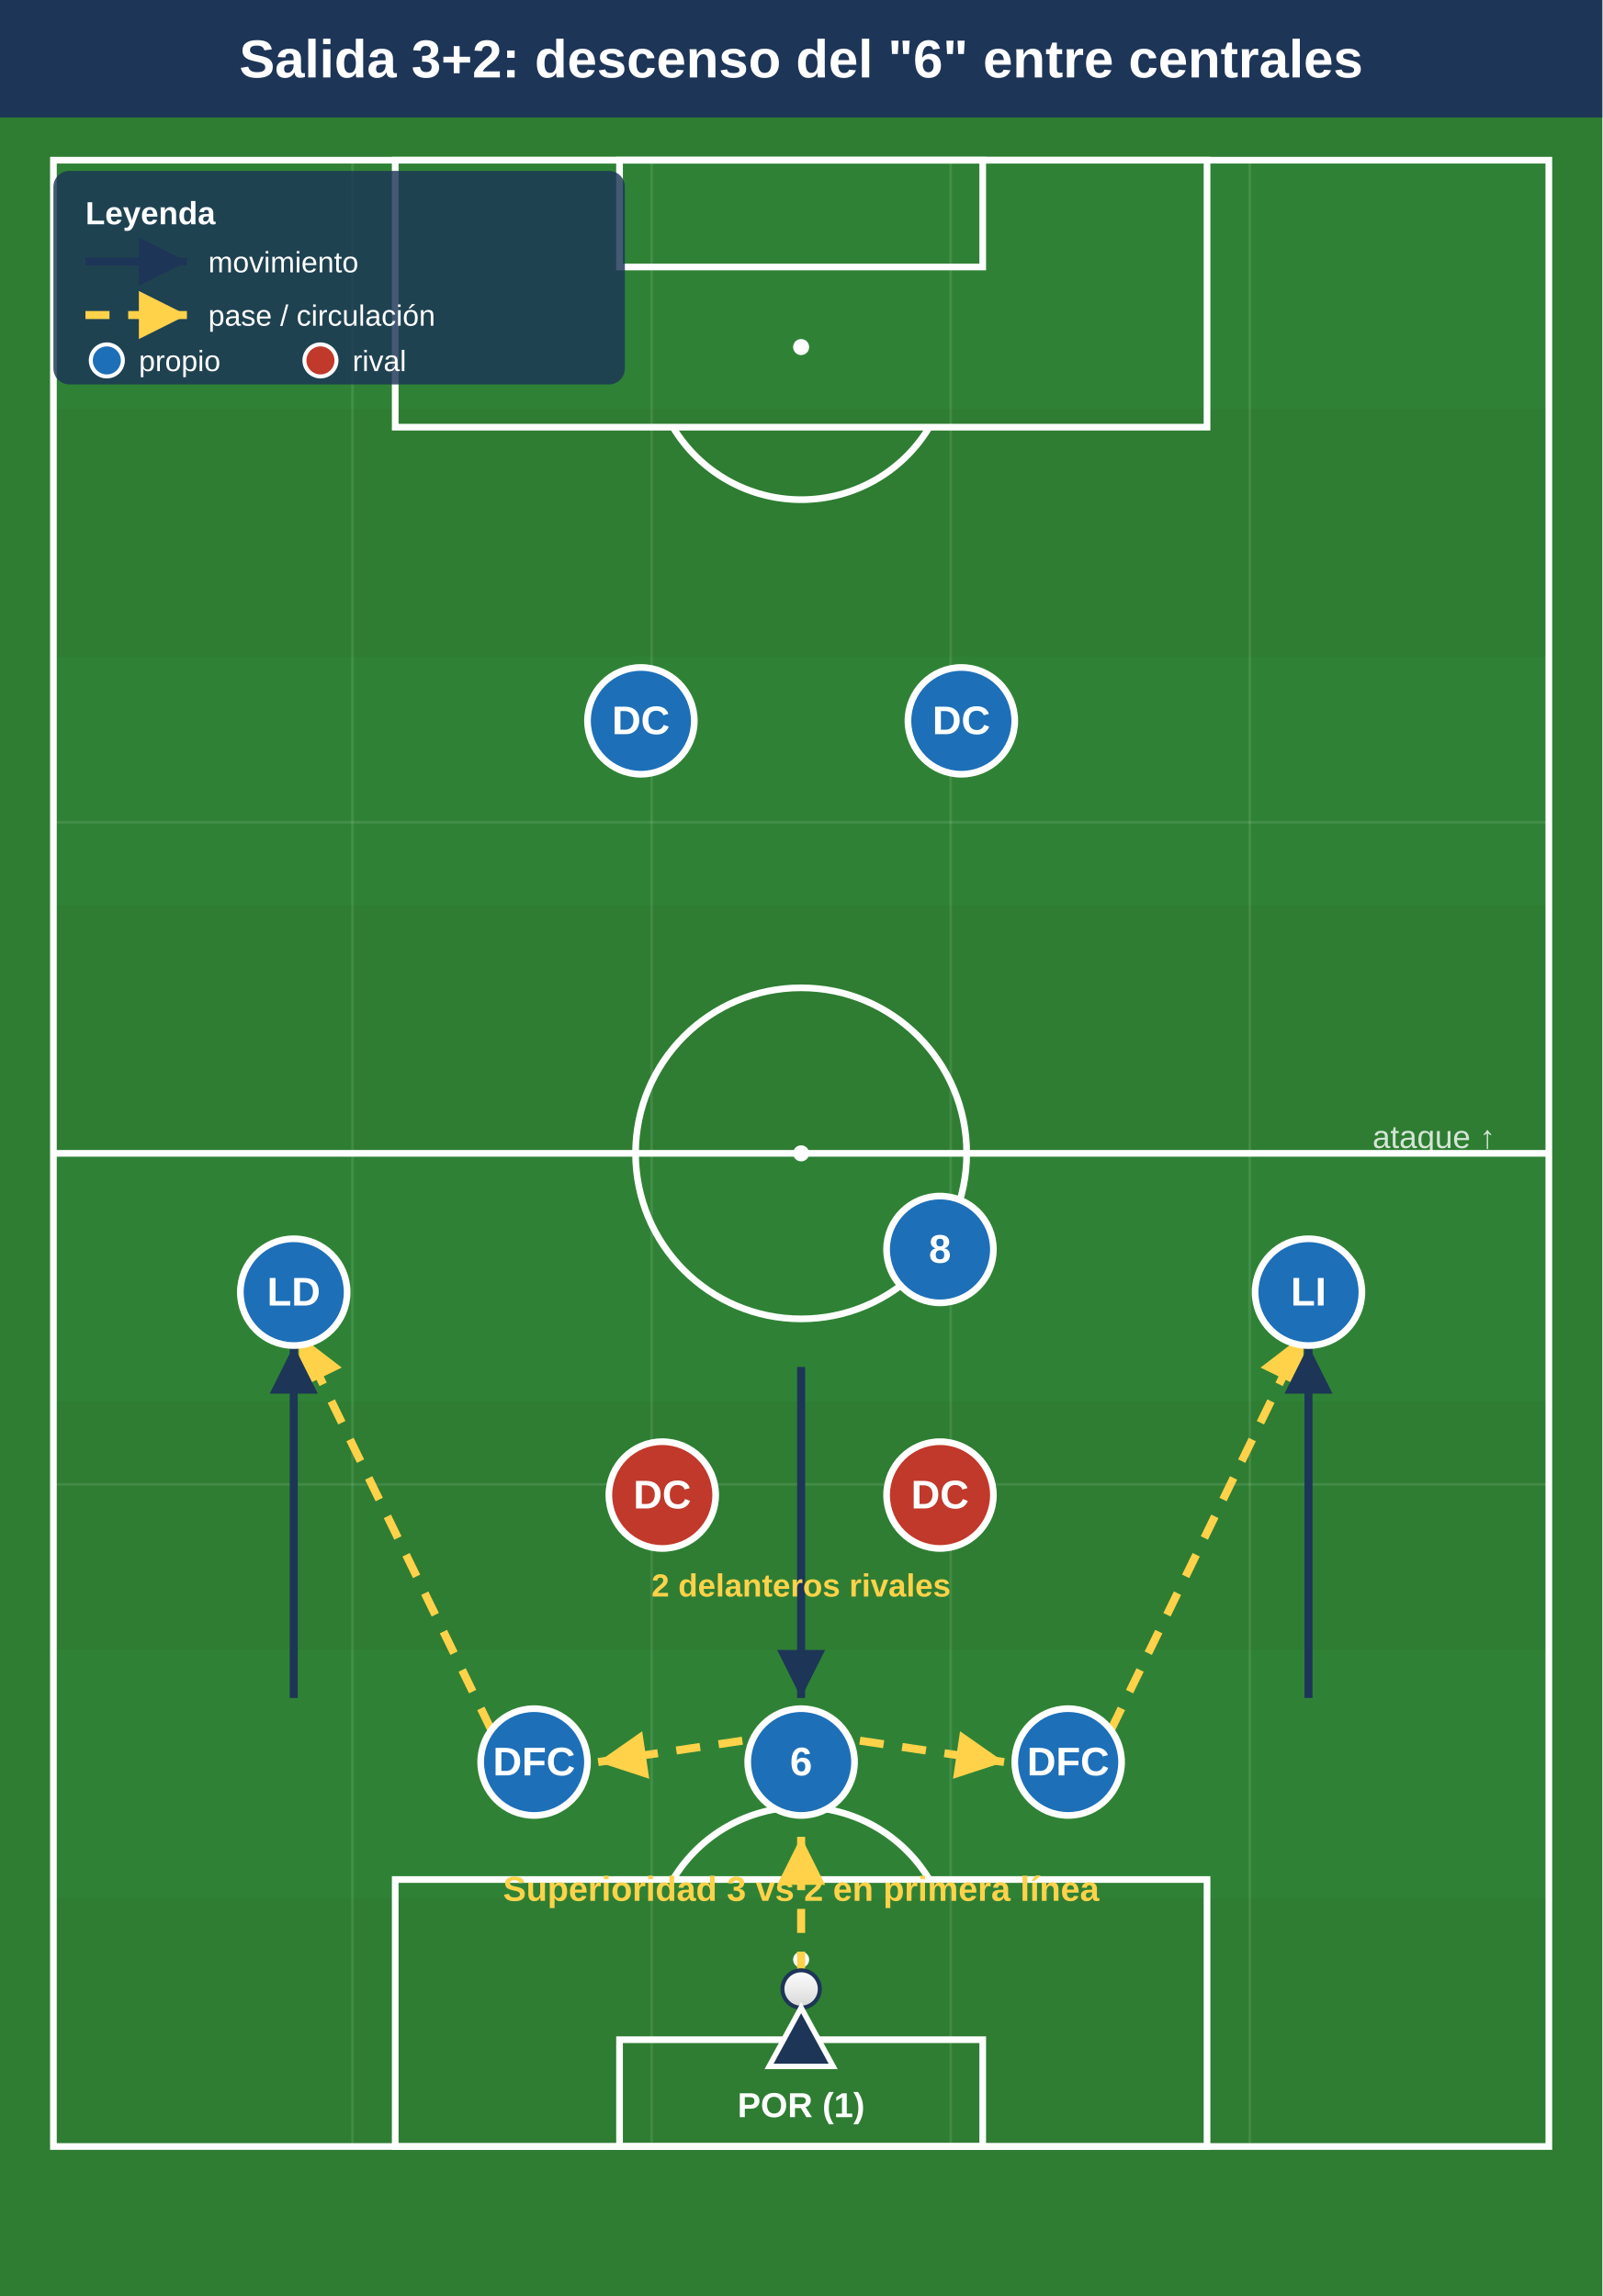
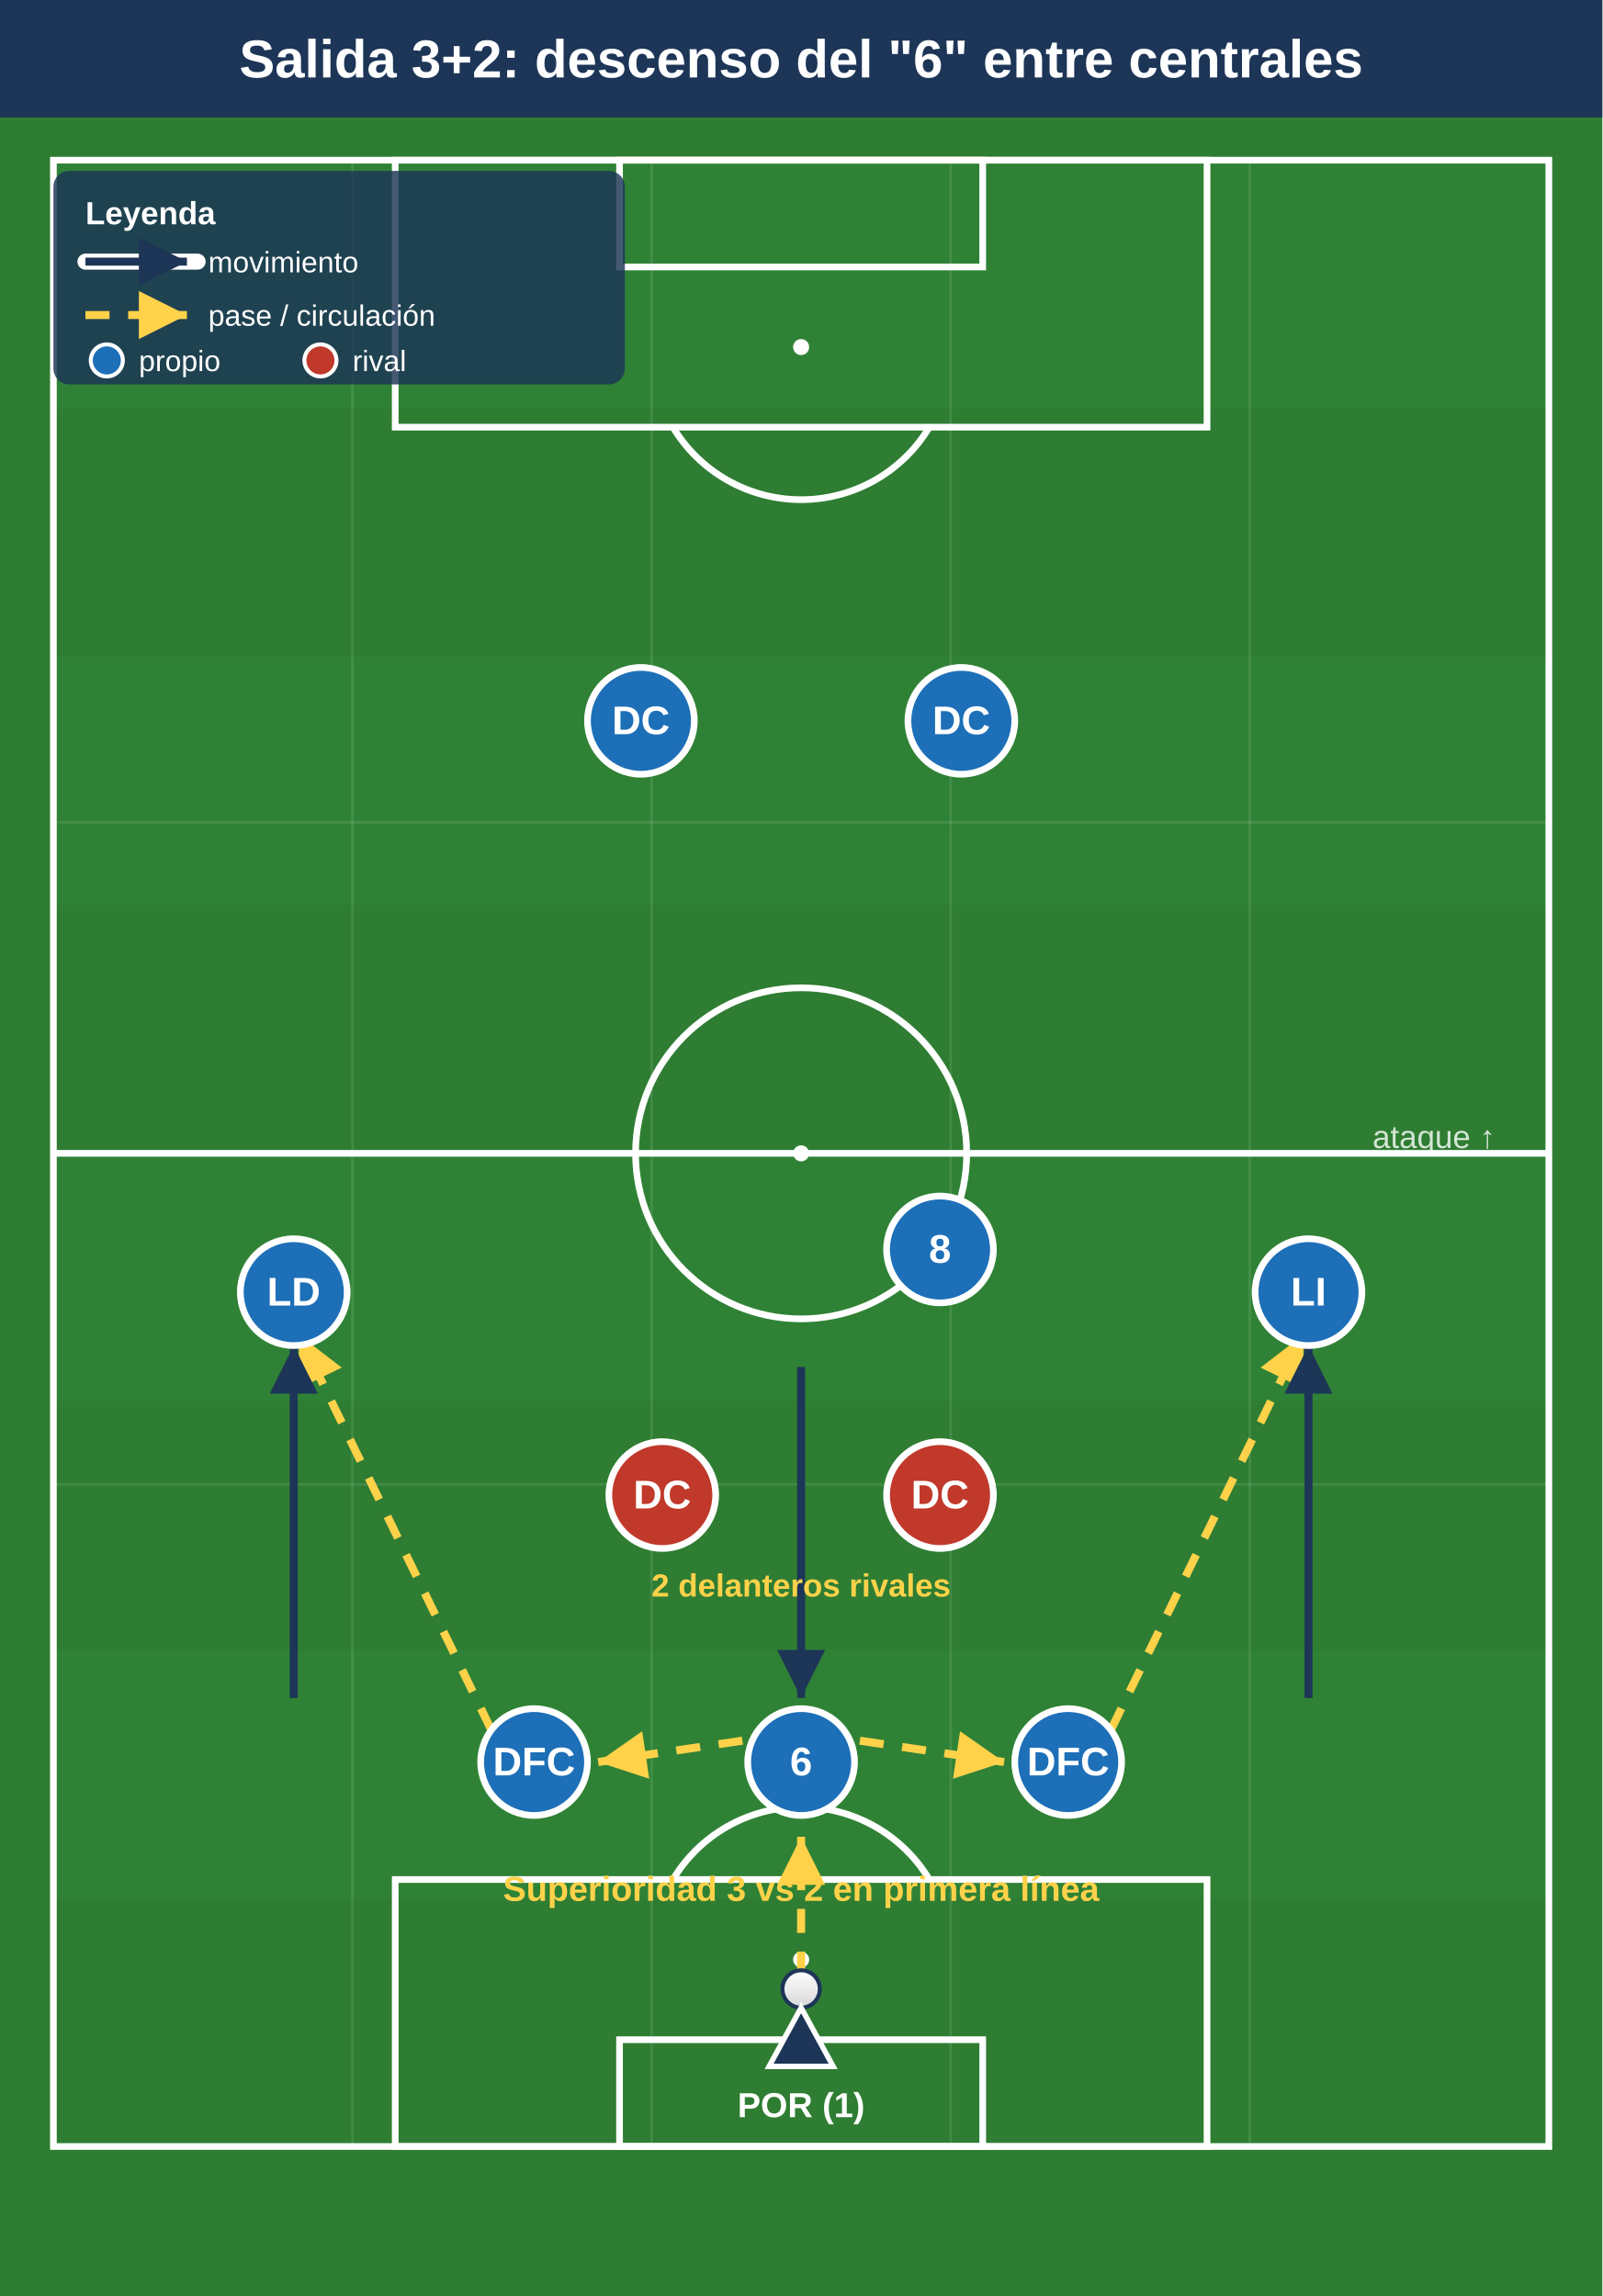
<svg xmlns="http://www.w3.org/2000/svg" viewBox="0 0 600 860" font-family="'Segoe UI', Arial, sans-serif">
  <defs>
    <marker id="arrow" markerWidth="9" markerHeight="9" refX="6" refY="3" orient="auto" markerUnits="strokeWidth">
      <path d="M0,0 L6,3 L0,6 Z" fill="#1d3557" />
    </marker>
    <marker id="arrowPass" markerWidth="9" markerHeight="9" refX="6" refY="3" orient="auto" markerUnits="strokeWidth">
      <path d="M0,0 L6,3 L0,6 Z" fill="#ffd24a" />
    </marker>
    <linearGradient id="ball" x1="0" y1="0" x2="0" y2="1">
      <stop offset="0%" stop-color="#ffffff" />
      <stop offset="100%" stop-color="#d8d8d8" />
    </linearGradient>
  </defs>
  <rect x="0" y="0" width="600" height="860" fill="#2e7d32" />
  <g fill="#2f8235">
    <rect x="20" y="60" width="560" height="93" />
    <rect x="20" y="246" width="560" height="93" />
    <rect x="20" y="432" width="560" height="93" />
    <rect x="20" y="618" width="560" height="93" />
  </g>
  <g stroke="#ffffff" stroke-opacity="0.10" stroke-width="1">
    <line x1="132" y1="60" x2="132" y2="804" />
    <line x1="244" y1="60" x2="244" y2="804" />
    <line x1="356" y1="60" x2="356" y2="804" />
    <line x1="468" y1="60" x2="468" y2="804" />
  </g>
  <g stroke="#ffffff" stroke-opacity="0.10" stroke-width="1">
    <line x1="20" y1="308" x2="580" y2="308" />
    <line x1="20" y1="556" x2="580" y2="556" />
  </g>
  <g fill="none" stroke="#ffffff" stroke-width="2.5">
    <rect x="20" y="60" width="560" height="744" />
    <line x1="20" y1="432" x2="580" y2="432" />
    <circle cx="300" cy="432" r="62" />
    <rect x="148" y="60" width="304" height="100" />
    <rect x="232" y="60" width="136" height="40" />
    <rect x="148" y="704" width="304" height="100" />
    <rect x="232" y="764" width="136" height="40" />
  </g>
  <g fill="#ffffff">
    <circle cx="300" cy="432" r="3" />
    <circle cx="300" cy="130" r="3" />
    <circle cx="300" cy="734" r="3" />
  </g>
  <path d="M252,160 A56,56 0 0 0 348,160" fill="none" stroke="#ffffff" stroke-width="2.5" />
  <path d="M252,704 A56,56 0 0 1 348,704" fill="none" stroke="#ffffff" stroke-width="2.5" />
  <rect x="0" y="0" width="600" height="44" fill="#1d3557" />
  <text x="300" y="29" fill="#ffffff" font-size="20" font-weight="700" text-anchor="middle">Salida 3+2: descenso del "6" entre centrales</text>
  <text x="560" y="430" fill="#ffffff" font-size="12" text-anchor="end" opacity="0.8">ataque ↑</text>
  <g fill="none" stroke="#ffd24a" stroke-width="3" stroke-dasharray="9 7" marker-end="url(#arrowPass)">
    <line x1="300" y1="740" x2="300" y2="688" />
    <line x1="278" y1="652" x2="224" y2="660" />
    <line x1="322" y1="652" x2="376" y2="660" />
    <line x1="184" y1="648" x2="112" y2="500" />
    <line x1="416" y1="648" x2="488" y2="500" />
  </g>
  <g fill="none" stroke="#1d3557" stroke-width="3" marker-end="url(#arrow)">
    <line x1="300" y1="512" x2="300" y2="636" />
    <line x1="110" y1="636" x2="110" y2="504" />
    <line x1="490" y1="636" x2="490" y2="504" />
  </g>
  <g font-size="15" font-weight="700" text-anchor="middle">
    <circle cx="248" cy="560" r="20" fill="#c0392b" stroke="#ffffff" stroke-width="2.5" />
    <text x="248" y="565" fill="#fff">DC</text>
    <circle cx="352" cy="560" r="20" fill="#c0392b" stroke="#ffffff" stroke-width="2.5" />
    <text x="352" y="565" fill="#fff">DC</text>
  </g>
  <text x="300" y="598" fill="#ffd24a" font-size="12" font-weight="700" text-anchor="middle">2 delanteros rivales</text>
  <circle cx="300" cy="745" r="7" fill="url(#ball)" stroke="#1d3557" stroke-width="1.5" />
  <g font-size="15" font-weight="700" text-anchor="middle">
    <polygon points="300,752 312,774 288,774" fill="#1d3557" stroke="#ffffff" stroke-width="2" />
    <text x="300" y="793" fill="#ffffff" font-size="13">POR (1)</text>
    <circle cx="110" cy="484" r="20" fill="#1d6fb8" stroke="#ffffff" stroke-width="2.5" />
    <text x="110" y="489" fill="#fff">LD</text>
    <circle cx="490" cy="484" r="20" fill="#1d6fb8" stroke="#ffffff" stroke-width="2.5" />
    <text x="490" y="489" fill="#fff">LI</text>
    <circle cx="200" cy="660" r="20" fill="#1d6fb8" stroke="#ffffff" stroke-width="2.5" />
    <text x="200" y="665" fill="#fff">DFC</text>
    <circle cx="400" cy="660" r="20" fill="#1d6fb8" stroke="#ffffff" stroke-width="2.5" />
    <text x="400" y="665" fill="#fff">DFC</text>
    <circle cx="300" cy="660" r="20" fill="#1d6fb8" stroke="#ffffff" stroke-width="2.5" />
    <text x="300" y="665" fill="#fff">6</text>
    <circle cx="352" cy="468" r="20" fill="#1d6fb8" stroke="#ffffff" stroke-width="2.5" />
    <text x="352" y="473" fill="#fff">8</text>
    <circle cx="240" cy="270" r="20" fill="#1d6fb8" stroke="#ffffff" stroke-width="2.5" />
    <text x="240" y="275" fill="#fff">DC</text>
    <circle cx="360" cy="270" r="20" fill="#1d6fb8" stroke="#ffffff" stroke-width="2.5" />
    <text x="360" y="275" fill="#fff">DC</text>
  </g>
  <text x="300" y="712" fill="#ffd24a" font-size="13" font-weight="700" text-anchor="middle">Superioridad 3 vs 2 en primera línea</text>
  <g>
    <rect x="20" y="64" width="214" height="80" fill="#1d3557" fill-opacity="0.82" rx="6" />
    <text x="32" y="84" fill="#ffffff" font-size="12" font-weight="700">Leyenda</text>
+     <line x1="32" y1="98" x2="74" y2="98" stroke="#ffffff" stroke-width="6" stroke-linecap="round" />
    <line x1="32" y1="98" x2="70" y2="98" stroke="#1d3557" stroke-width="3" marker-end="url(#arrow)" />
    <text x="78" y="102" fill="#ffffff" font-size="11">movimiento</text>
    <line x1="32" y1="118" x2="70" y2="118" stroke="#ffd24a" stroke-width="3" stroke-dasharray="9 7" marker-end="url(#arrowPass)" />
    <text x="78" y="122" fill="#ffffff" font-size="11">pase / circulación</text>
    <circle cx="40" cy="135" r="6" fill="#1d6fb8" stroke="#fff" stroke-width="1.5" />
    <text x="52" y="139" fill="#ffffff" font-size="11">propio</text>
    <circle cx="120" cy="135" r="6" fill="#c0392b" stroke="#fff" stroke-width="1.5" />
    <text x="132" y="139" fill="#ffffff" font-size="11">rival</text>
  </g>
</svg>
